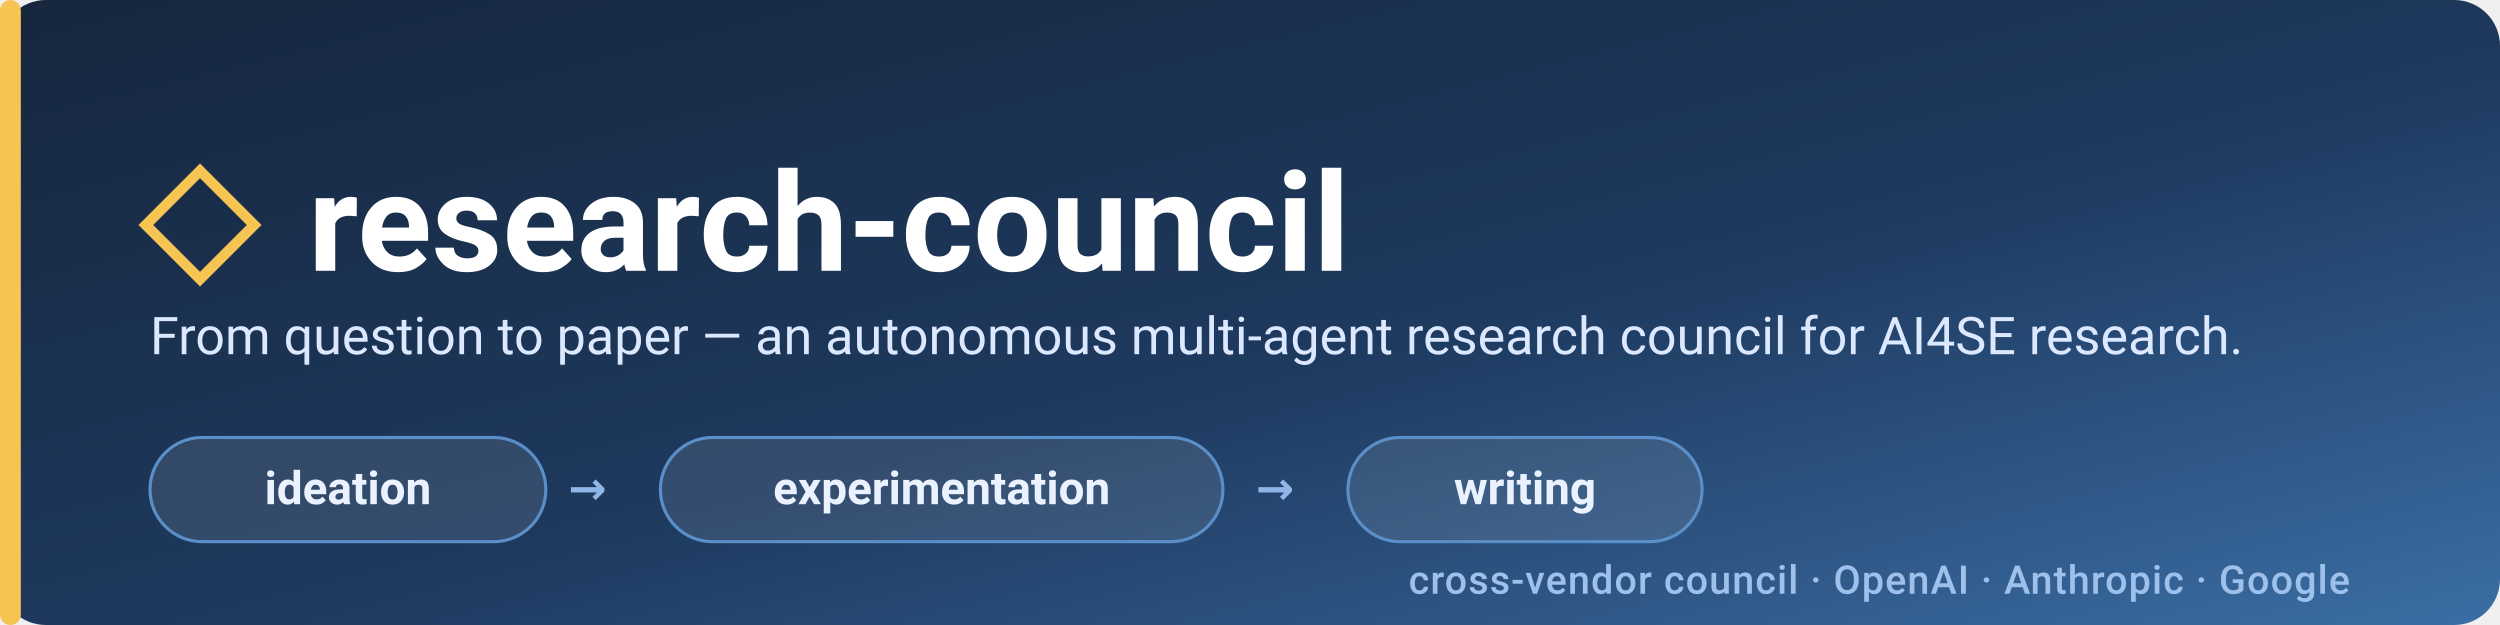
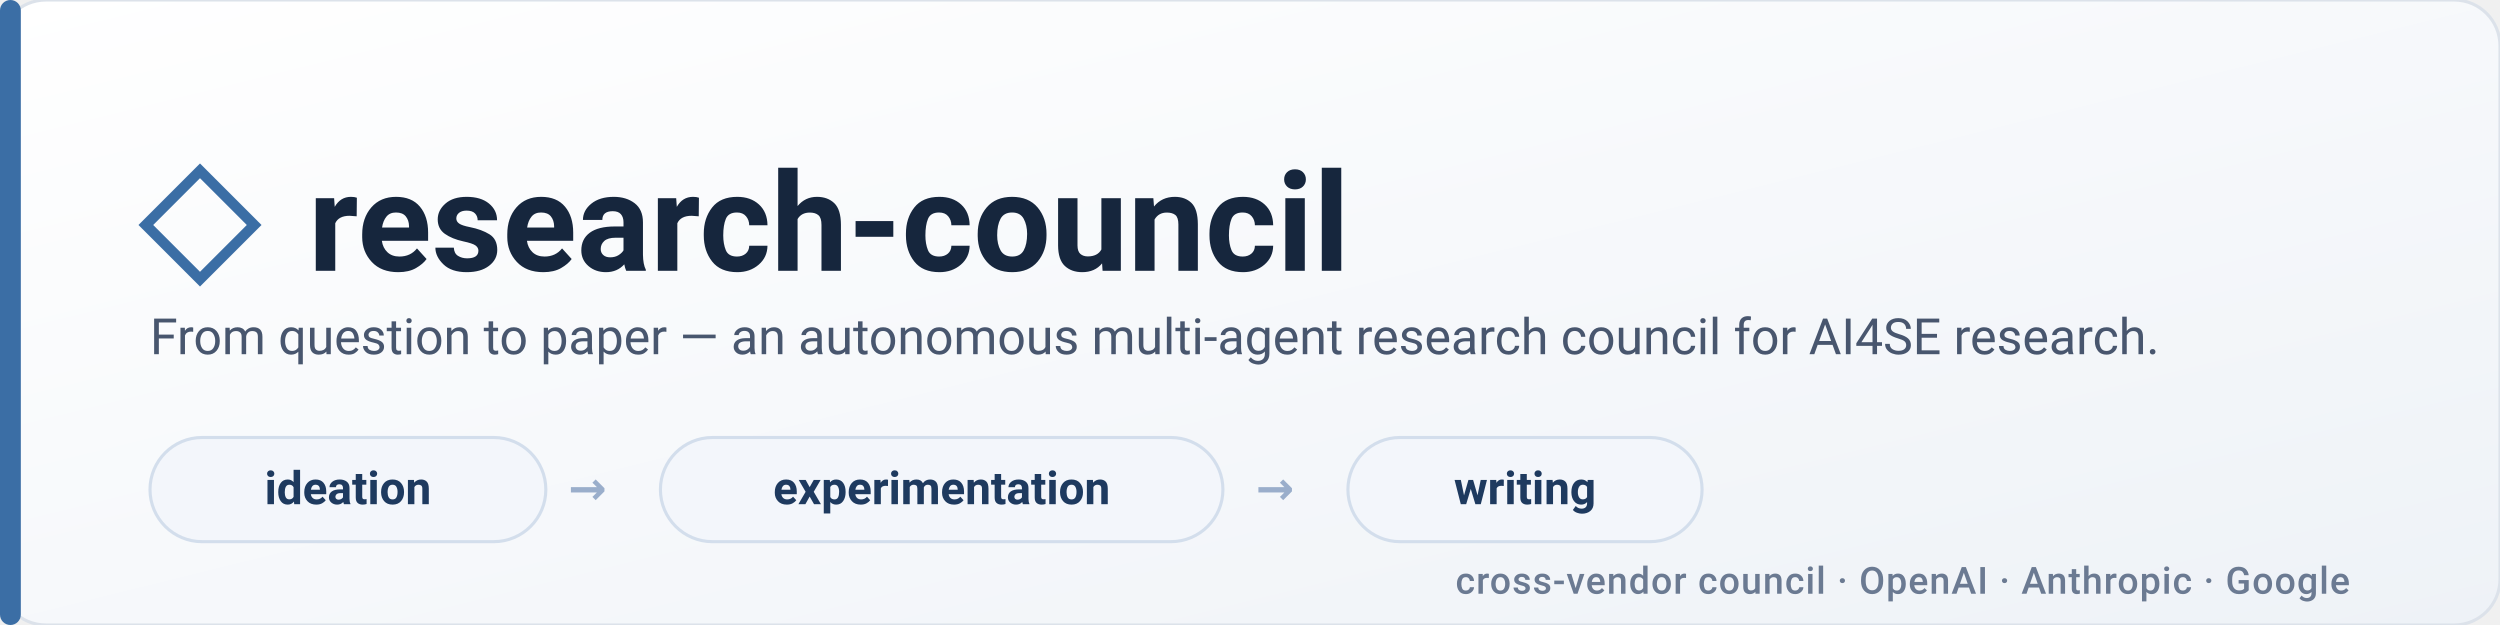
<svg xmlns="http://www.w3.org/2000/svg" width="1200" height="300" viewBox="0 0 1200 300" role="img" aria-label="research-council — From question to paper, an autonomous multi-agent research council for AI4SE research">
  <defs>
    <linearGradient id="bg" x1="0" y1="0" x2="1" y2="1">
-       <stop offset="0" stop-color="#16263d" />
-       <stop offset="0.55" stop-color="#1e3a5f" />
-       <stop offset="1" stop-color="#3b6ea5" />
+       <stop offset="0" stop-color="#ffffff" />
+       <stop offset="1" stop-color="#eef2f7" />
    </linearGradient>
    <style>
-       .wm   { font: 700 66px ui-sans-serif, -apple-system, "Segoe UI", Roboto, Helvetica, Arial, sans-serif; fill: #ffffff; }
-       .tag  { font: 400 25px ui-sans-serif, -apple-system, "Segoe UI", Roboto, Helvetica, Arial, sans-serif; fill: #dce8ff; }
-       .chip { font: 600 22px ui-sans-serif, -apple-system, "Segoe UI", Roboto, Helvetica, Arial, sans-serif; fill: #eaf2ff; }
-       .arrow{ font: 600 22px ui-sans-serif, sans-serif; fill: #8fb6e6; }
-       .foot { font: 500 19px ui-sans-serif, -apple-system, "Segoe UI", Roboto, Helvetica, Arial, sans-serif; fill: #9ec1ec; letter-spacing: 0.5px; }
+       .wm   { font: 700 66px ui-sans-serif, -apple-system, "Segoe UI", Roboto, Helvetica, Arial, sans-serif; fill: #16263d; }
+       .tag  { font: 400 24px ui-sans-serif, -apple-system, "Segoe UI", Roboto, Helvetica, Arial, sans-serif; fill: #48566e; }
+       .chip { font: 600 22px ui-sans-serif, -apple-system, "Segoe UI", Roboto, Helvetica, Arial, sans-serif; fill: #1e3a5f; }
+       .arrow{ font: 600 22px ui-sans-serif, sans-serif; fill: #9aaecb; }
+       .foot { font: 500 18px ui-sans-serif, -apple-system, "Segoe UI", Roboto, Helvetica, Arial, sans-serif; fill: #6b7a92; letter-spacing: 0.5px; }
    </style>
  </defs>
-   <rect x="0" y="0" width="1200" height="300" rx="22" fill="url(#bg)" />
-   <rect x="0" y="0" width="10" height="300" rx="5" fill="#f6c453" />
+   <rect x="0" y="0" width="1200" height="300" rx="22" fill="url(#bg)" stroke="#dce2ea" stroke-width="1.5" />
+   <rect x="0" y="0" width="10" height="300" rx="5" fill="#3b6ea5" />
  <g transform="translate(70,108)">
-     <path d="M0,-26 L26,0 L0,26 L-26,0 Z" fill="none" stroke="#f6c453" stroke-width="5" transform="translate(26,0)" />
+     <path d="M0,-26 L26,0 L0,26 L-26,0 Z" fill="none" stroke="#3b6ea5" stroke-width="5" transform="translate(26,0)" />
    <text class="wm" x="78" y="22">research-council</text>
  </g>
  <text class="tag" x="72" y="170">From question to paper — an autonomous multi-agent research council for AI4SE research.</text>
  <g transform="translate(72,210)">
-     <rect x="0" y="0" width="190" height="50" rx="25" fill="#ffffff" fill-opacity="0.10" stroke="#5b8fc9" stroke-width="1.5" />
+     <rect x="0" y="0" width="190" height="50" rx="25" fill="#f3f6fb" stroke="#d3deec" stroke-width="1.5" />
    <text class="chip" x="95" y="32" text-anchor="middle">ideation</text>
    <text class="arrow" x="210" y="32" text-anchor="middle">→</text>
-     <rect x="245" y="0" width="270" height="50" rx="25" fill="#ffffff" fill-opacity="0.10" stroke="#5b8fc9" stroke-width="1.5" />
+     <rect x="245" y="0" width="270" height="50" rx="25" fill="#f3f6fb" stroke="#d3deec" stroke-width="1.5" />
    <text class="chip" x="380" y="32" text-anchor="middle">experimentation</text>
    <text class="arrow" x="540" y="32" text-anchor="middle">→</text>
-     <rect x="575" y="0" width="170" height="50" rx="25" fill="#ffffff" fill-opacity="0.10" stroke="#5b8fc9" stroke-width="1.5" />
+     <rect x="575" y="0" width="170" height="50" rx="25" fill="#f3f6fb" stroke="#d3deec" stroke-width="1.5" />
    <text class="chip" x="660" y="32" text-anchor="middle">writing</text>
  </g>
  <text class="foot" x="1128" y="285" text-anchor="end">cross-vendor council · OpenAI · Anthropic · Google</text>
</svg>
